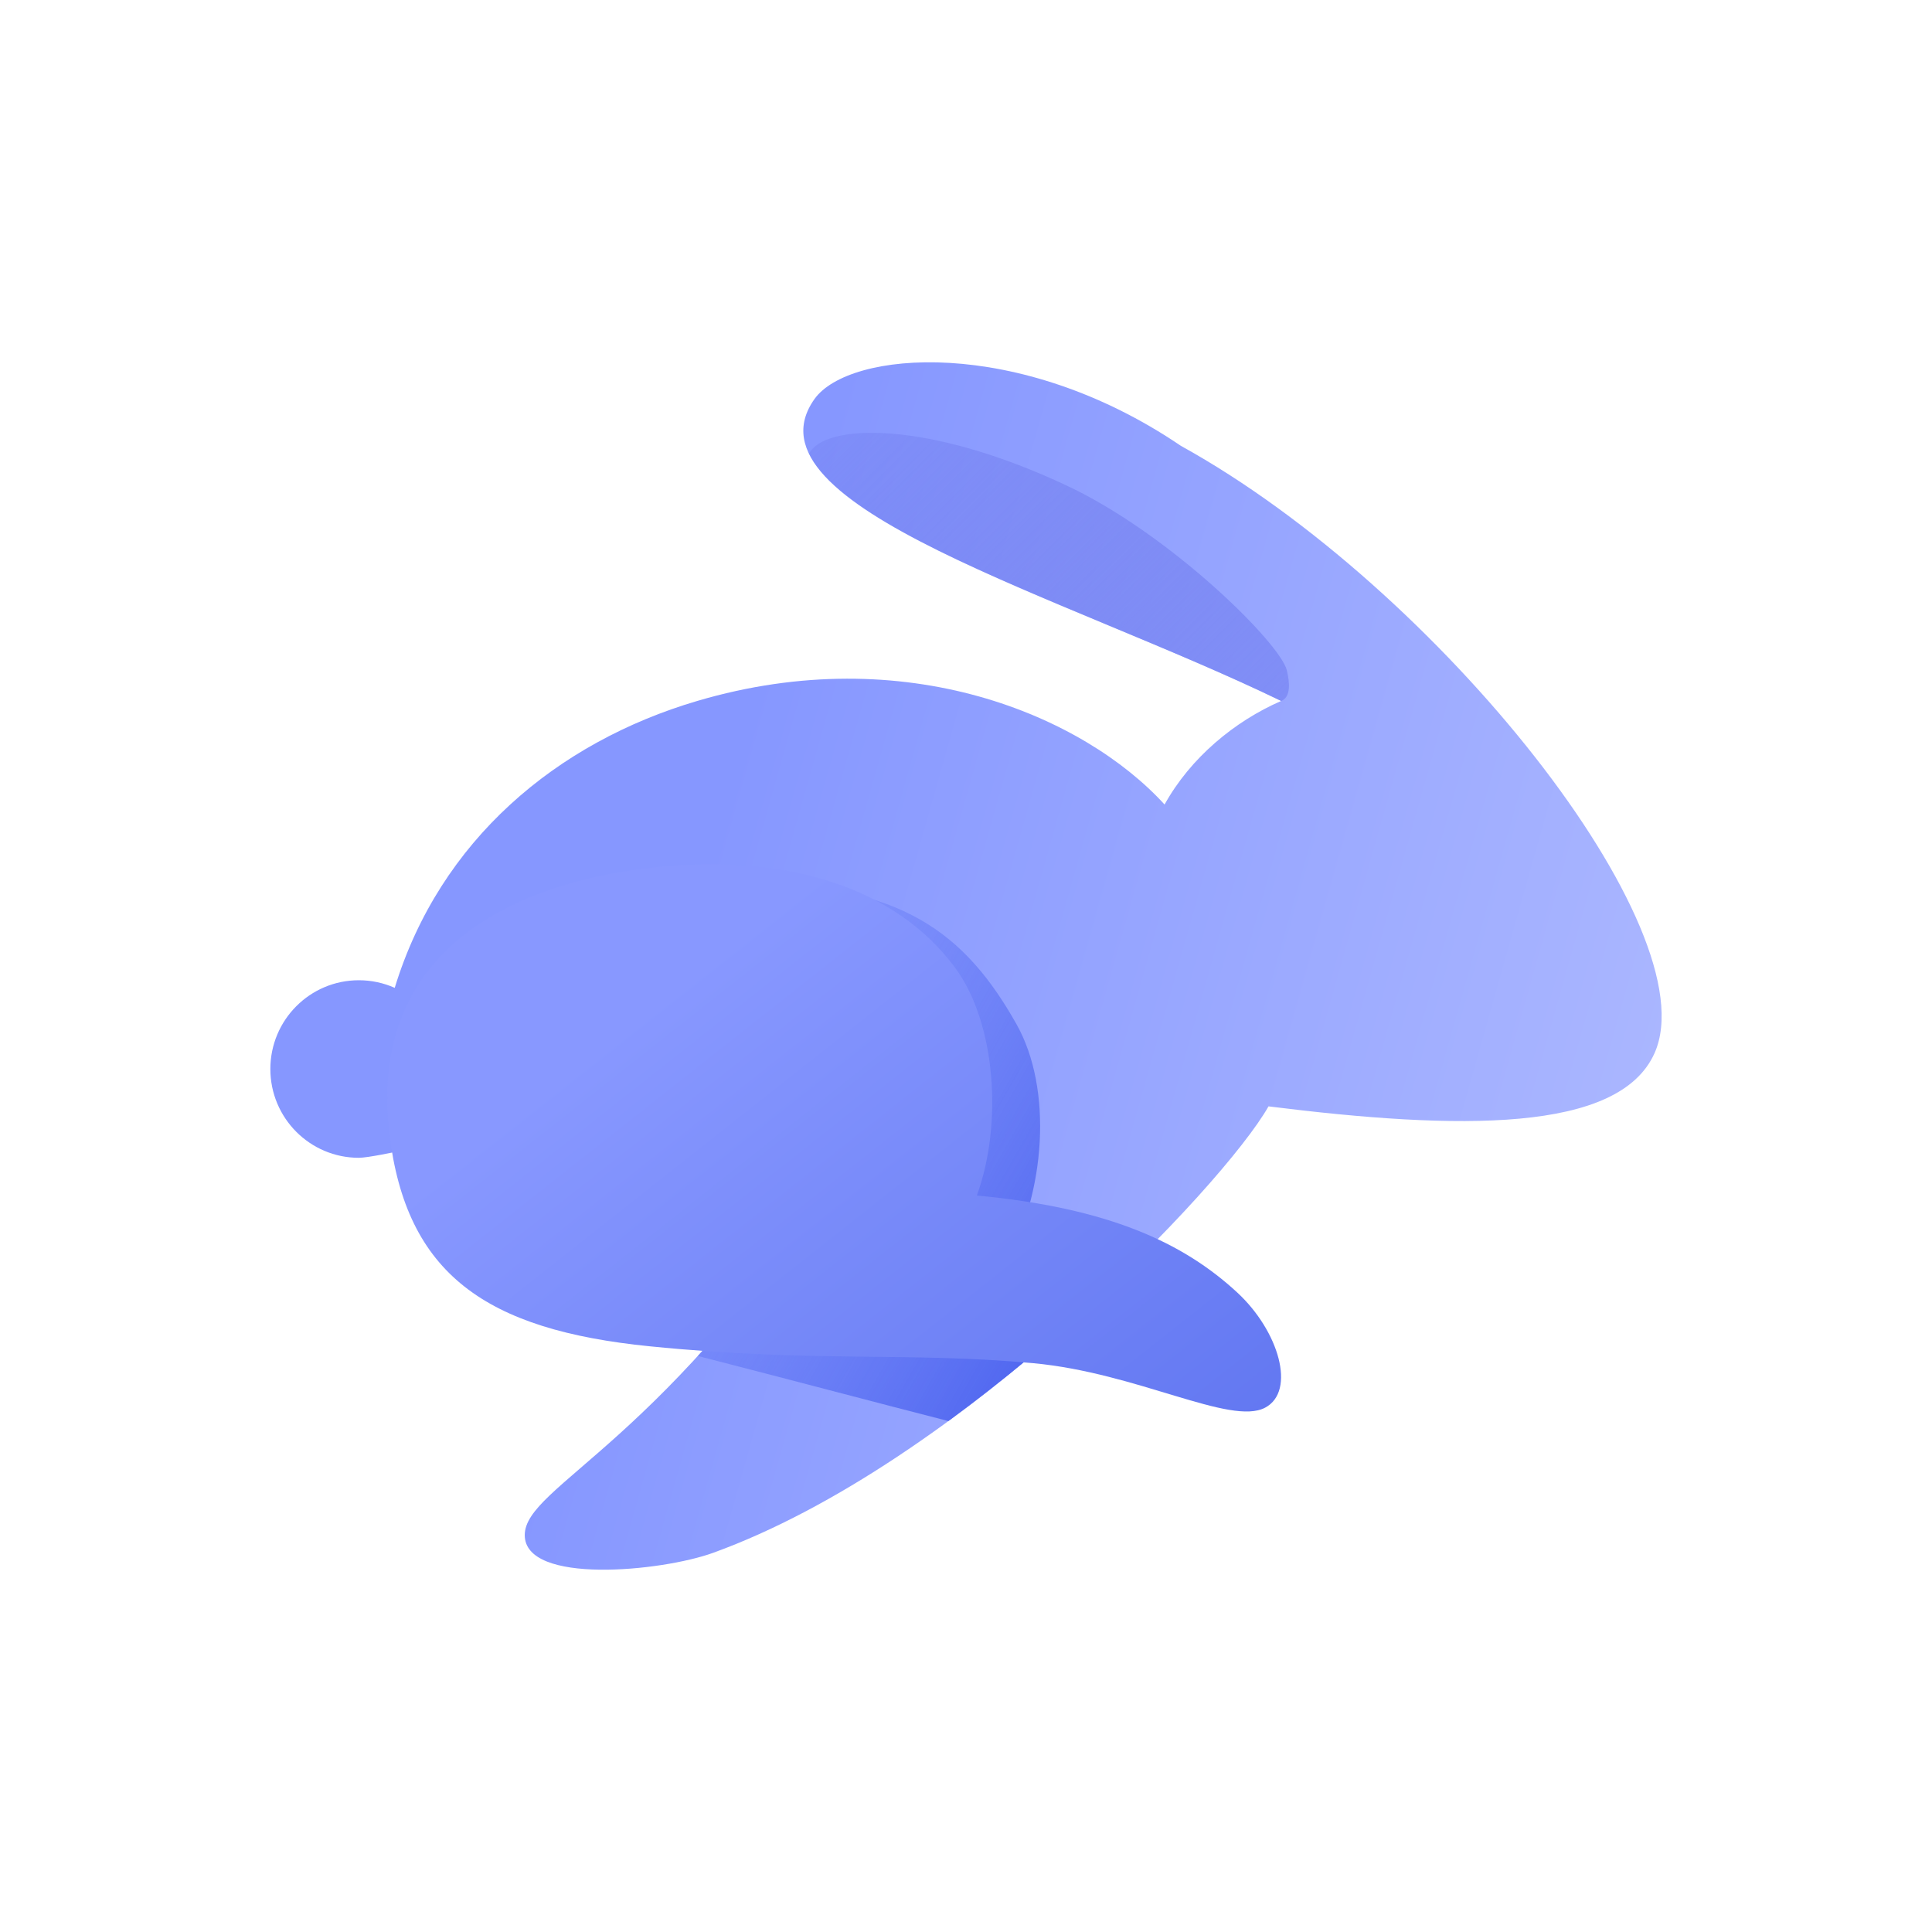
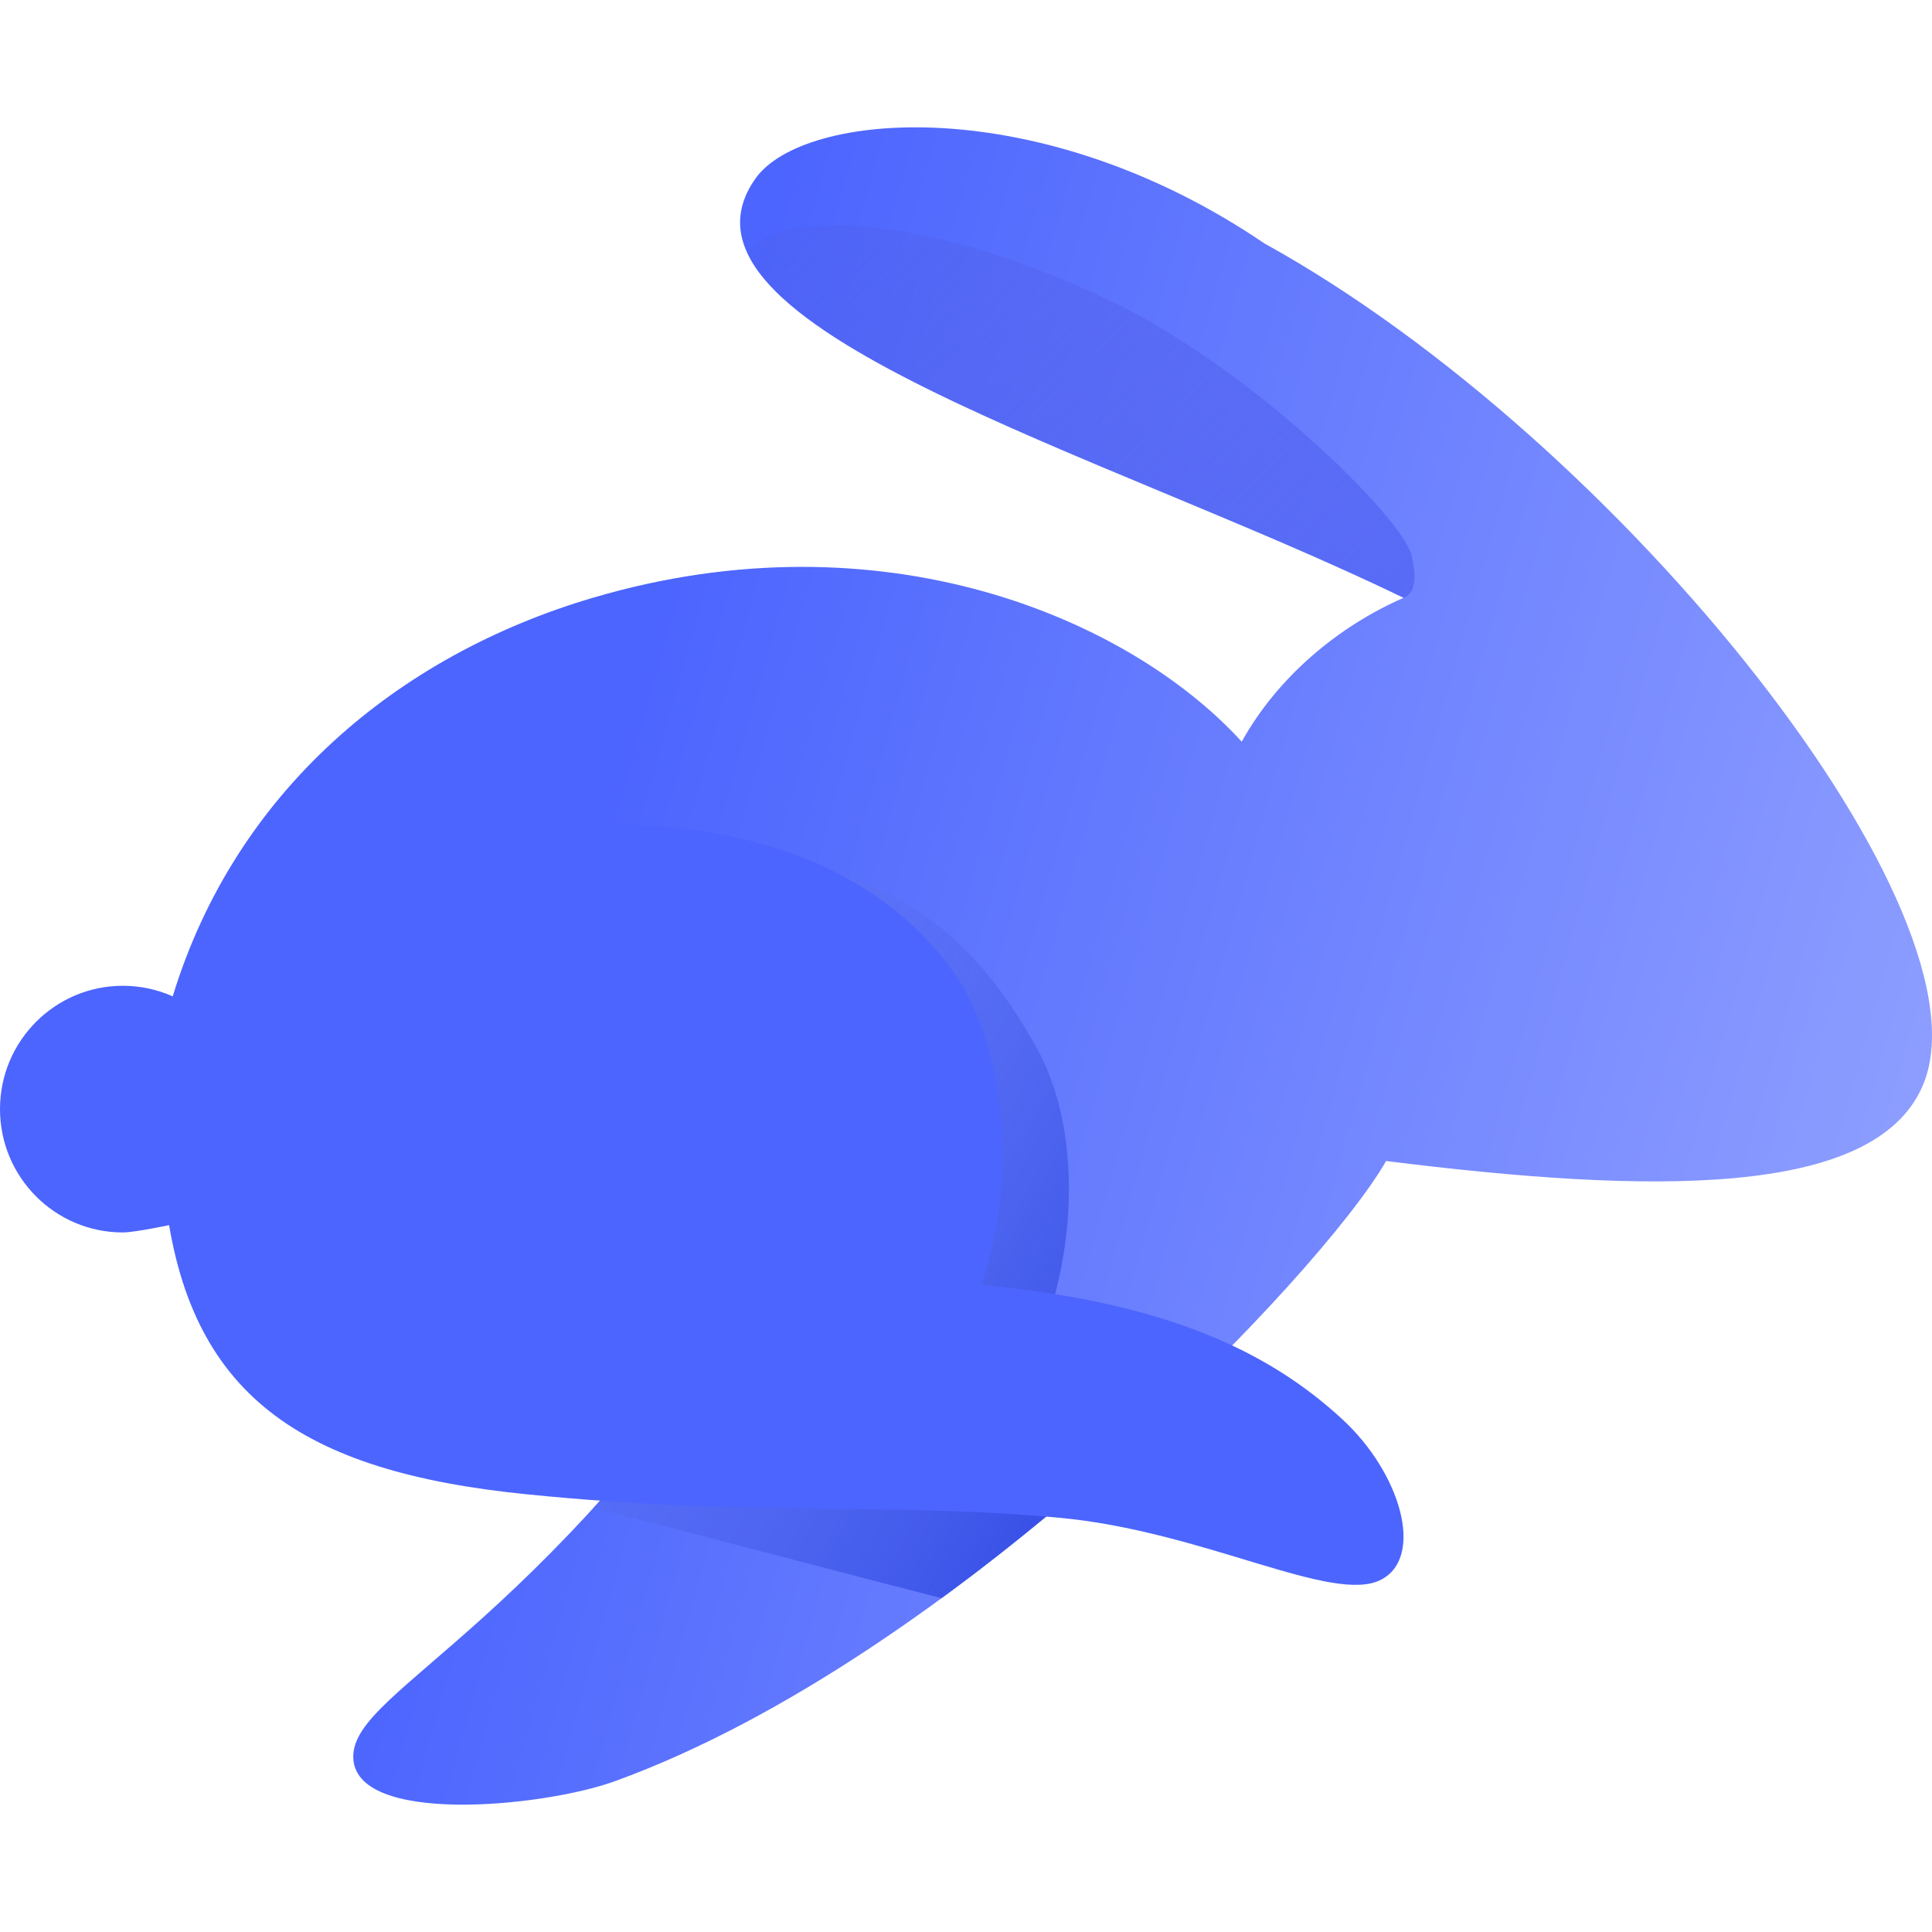
- <svg xmlns="http://www.w3.org/2000/svg" width="512" height="512" viewBox="0 0 512 512" fill="none">
-   <path d="M438.47 279.097C452.952 246.637 381.359 155.948 312.964 118.165C269.853 88.895 224.93 92.916 215.832 105.768C195.865 133.972 281.948 157.871 339.518 185.759C327.143 191.152 315.481 200.83 308.623 213.207C287.16 189.697 240.052 169.451 184.777 185.759C147.528 196.749 116.571 222.658 104.606 261.791C101.699 260.495 98.48 259.774 95.093 259.774C82.144 259.774 71.646 270.308 71.646 283.301C71.646 296.295 82.144 306.828 95.093 306.828C97.494 306.828 104.999 305.213 104.999 305.213L224.93 306.085C176.967 382.43 139.063 393.59 139.063 406.817C139.063 420.043 175.331 416.459 188.948 411.529C254.138 387.928 324.155 314.373 336.17 293.199C386.625 299.515 429.028 300.262 438.47 279.097Z" fill="url(#paint0_linear_1758_656)" />
-   <path fill-rule="evenodd" clip-rule="evenodd" d="M339.513 185.763C339.516 185.764 339.519 185.766 339.522 185.767C342.191 184.712 341.759 180.758 341.026 177.652C339.342 170.515 310.284 141.724 282.997 128.829C245.815 111.257 218.435 112.163 214.39 120.262C221.964 135.837 257.077 150.461 293.748 165.733C309.394 172.249 325.323 178.883 339.519 185.76C339.517 185.761 339.515 185.762 339.513 185.763Z" fill="url(#paint1_linear_1758_656)" />
-   <path fill-rule="evenodd" clip-rule="evenodd" d="M292.329 342.523C284.809 339.64 276.315 336.994 266.658 334.594C276.955 316.108 279.115 288.74 269.391 271.437C255.743 247.153 238.612 234.228 198.802 234.228C176.907 234.228 117.955 241.628 116.909 291.006C116.799 296.187 116.906 300.935 117.28 305.301L224.93 306.084C210.417 329.185 196.825 346.318 184.926 359.345C199.213 363.019 211.003 366.103 221.828 368.934C232.098 371.62 241.499 374.079 251.339 376.598C266.182 365.748 280.135 353.917 292.329 342.523Z" fill="url(#paint2_linear_1758_656)" />
-   <path d="M103.169 300.228C107.567 337.737 128.813 352.437 172.227 356.788C215.641 361.138 240.544 358.22 273.698 361.246C301.389 363.774 326.113 377.932 335.285 373.04C343.539 368.636 338.921 352.728 327.876 342.521C313.558 329.291 293.742 320.093 258.875 316.828C265.824 297.739 263.877 270.973 253.085 256.411C237.481 235.355 208.68 225.836 172.227 229.995C134.143 234.34 97.65 253.153 103.169 300.228Z" fill="url(#paint3_linear_1758_656)" />
+ <svg xmlns="http://www.w3.org/2000/svg" width="512" height="512" viewBox="11.25 11.25 137.5 137.5" fill="none">
+   <path d="M148.047 88.617C153.448 76.507 126.749 42.673 101.243 28.577C85.166 17.657 68.413 19.158 65.02 23.952C57.574 34.475 89.677 43.391 111.146 53.795C106.531 55.807 102.182 59.418 99.624 64.035C91.62 55.264 74.053 47.711 53.439 53.795C39.548 57.895 28.004 67.561 23.542 82.16C22.457 81.677 21.257 81.408 19.994 81.408C15.165 81.408 11.25 85.338 11.25 90.185C11.25 95.033 15.165 98.963 19.994 98.963C20.889 98.963 23.688 98.36 23.688 98.36L68.413 98.685C50.527 127.168 36.391 131.331 36.391 136.266C36.391 141.2 49.916 139.863 54.995 138.024C79.306 129.219 105.417 101.777 109.897 93.878C128.713 96.234 144.526 96.513 148.047 88.617Z" fill="url(#symbol-new_icon_gradient_1)" />
+   <path d="M64.484 29.359C65.995 26.338 76.204 26.001 90.068 32.556C100.244 37.367 111.081 48.108 111.709 50.771C111.982 51.929 112.142 53.405 111.147 53.798C111.146 53.798 111.145 53.797 111.143 53.796L111.146 53.795C93.444 45.216 68.513 37.649 64.484 29.359Z" fill="url(#symbol-new_icon_gradient_2)" />
+   <path d="M58.669 71.877C73.515 71.877 79.904 76.7 84.994 85.759C88.62 92.214 87.815 102.425 83.975 109.322C87.575 110.217 90.742 111.205 93.545 112.281C88.998 116.531 83.794 120.944 78.259 124.991C70.723 123.061 63.876 121.228 53.492 118.557C57.93 113.696 63 107.305 68.413 98.685L28.269 98.393C28.13 96.764 28.088 94.993 28.129 93.06C28.52 74.639 50.504 71.877 58.669 71.877Z" fill="url(#symbol-new_icon_gradient_3)" />
+   <path d="M23.006 96.5C24.646 110.494 32.569 115.978 48.759 117.601C64.949 119.224 74.236 118.136 86.6 119.265C96.927 120.208 106.147 125.49 109.567 123.664C112.646 122.022 110.923 116.087 106.804 112.279C101.465 107.343 94.075 103.911 81.073 102.694C83.664 95.572 82.938 85.586 78.913 80.153C73.094 72.298 62.353 68.746 48.759 70.298C34.557 71.919 20.948 78.938 23.006 96.5Z" fill="url(#symbol-new_icon_gradient_4)" />
  <defs>
-     <linearGradient id="paint0_linear_1758_656" x1="180.439" y1="250.352" x2="435.479" y2="322.433" gradientUnits="userSpaceOnUse">
-       <stop stop-color="#8697FF" />
-       <stop offset="1" stop-color="#ABB7FF" />
+     <linearGradient id="symbol-new_icon_gradient_1" x1="51.822" y1="77.893" x2="146.938" y2="104.764" gradientUnits="userSpaceOnUse">
+       <stop stop-color="#4C65FE" />
+       <stop offset="1" stop-color="#8F9FFF" />
    </linearGradient>
-     <linearGradient id="paint1_linear_1758_656" x1="392.428" y1="245.489" x2="207.876" y2="61.108" gradientUnits="userSpaceOnUse">
-       <stop stop-color="#8697FF" />
+     <linearGradient id="symbol-new_icon_gradient_2" x1="130.877" y1="76.079" x2="62.025" y2="7.321" gradientUnits="userSpaceOnUse">
+       <stop stop-color="#4C65FE" />
      <stop offset="1" stop-color="#5156D8" stop-opacity="0" />
    </linearGradient>
-     <linearGradient id="paint2_linear_1758_656" x1="297.446" y1="348.967" x2="120.465" y2="247.558" gradientUnits="userSpaceOnUse">
-       <stop stop-color="#465EED" />
+     <linearGradient id="symbol-new_icon_gradient_3" x1="95.454" y1="114.683" x2="29.442" y2="76.875" gradientUnits="userSpaceOnUse">
+       <stop stop-color="#2D46E2" />
      <stop offset="1" stop-color="#8697FF" stop-opacity="0" />
    </linearGradient>
-     <linearGradient id="paint3_linear_1758_656" x1="195.658" y1="248.443" x2="315.581" y2="400.306" gradientUnits="userSpaceOnUse">
-       <stop stop-color="#8898FF" />
-       <stop offset="0.984" stop-color="#6277F1" />
+     <linearGradient id="symbol-new_icon_gradient_4" x1="57.497" y1="77.181" x2="102.242" y2="133.819" gradientUnits="userSpaceOnUse">
+       <stop stop-color="#4C65FE" />
+       <stop offset="1" stop-color="#4C65FE" />
    </linearGradient>
  </defs>
</svg>
